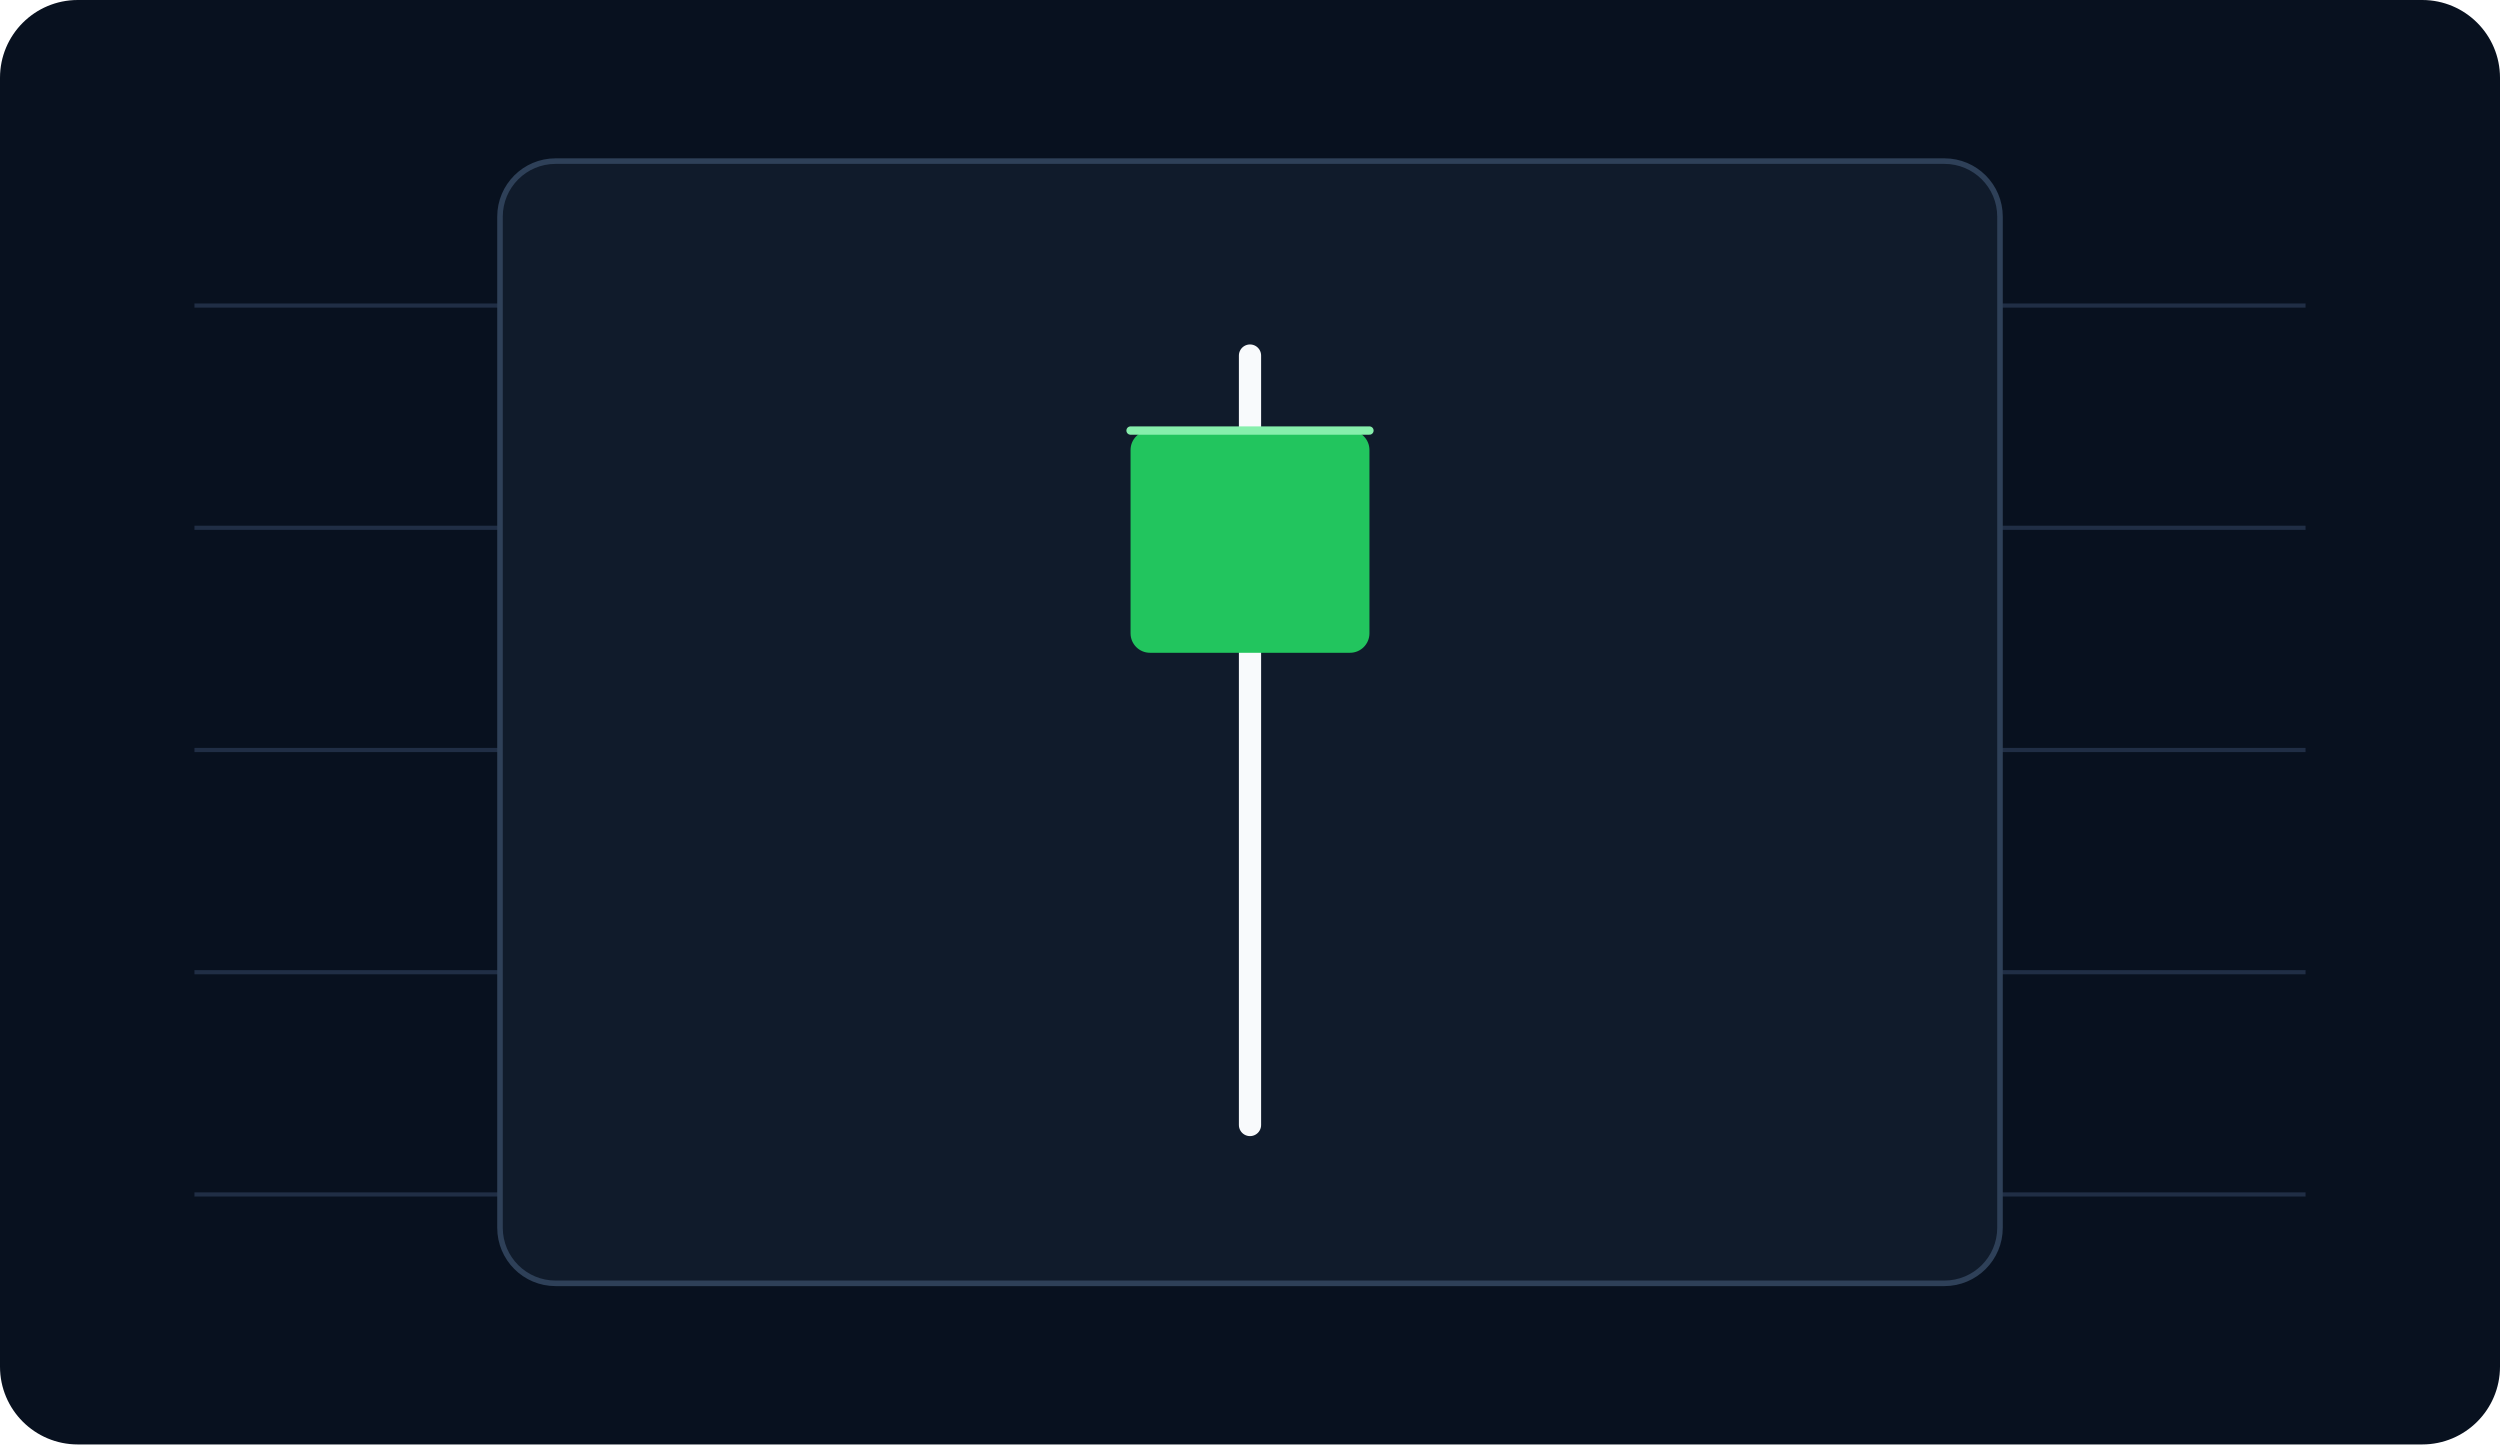
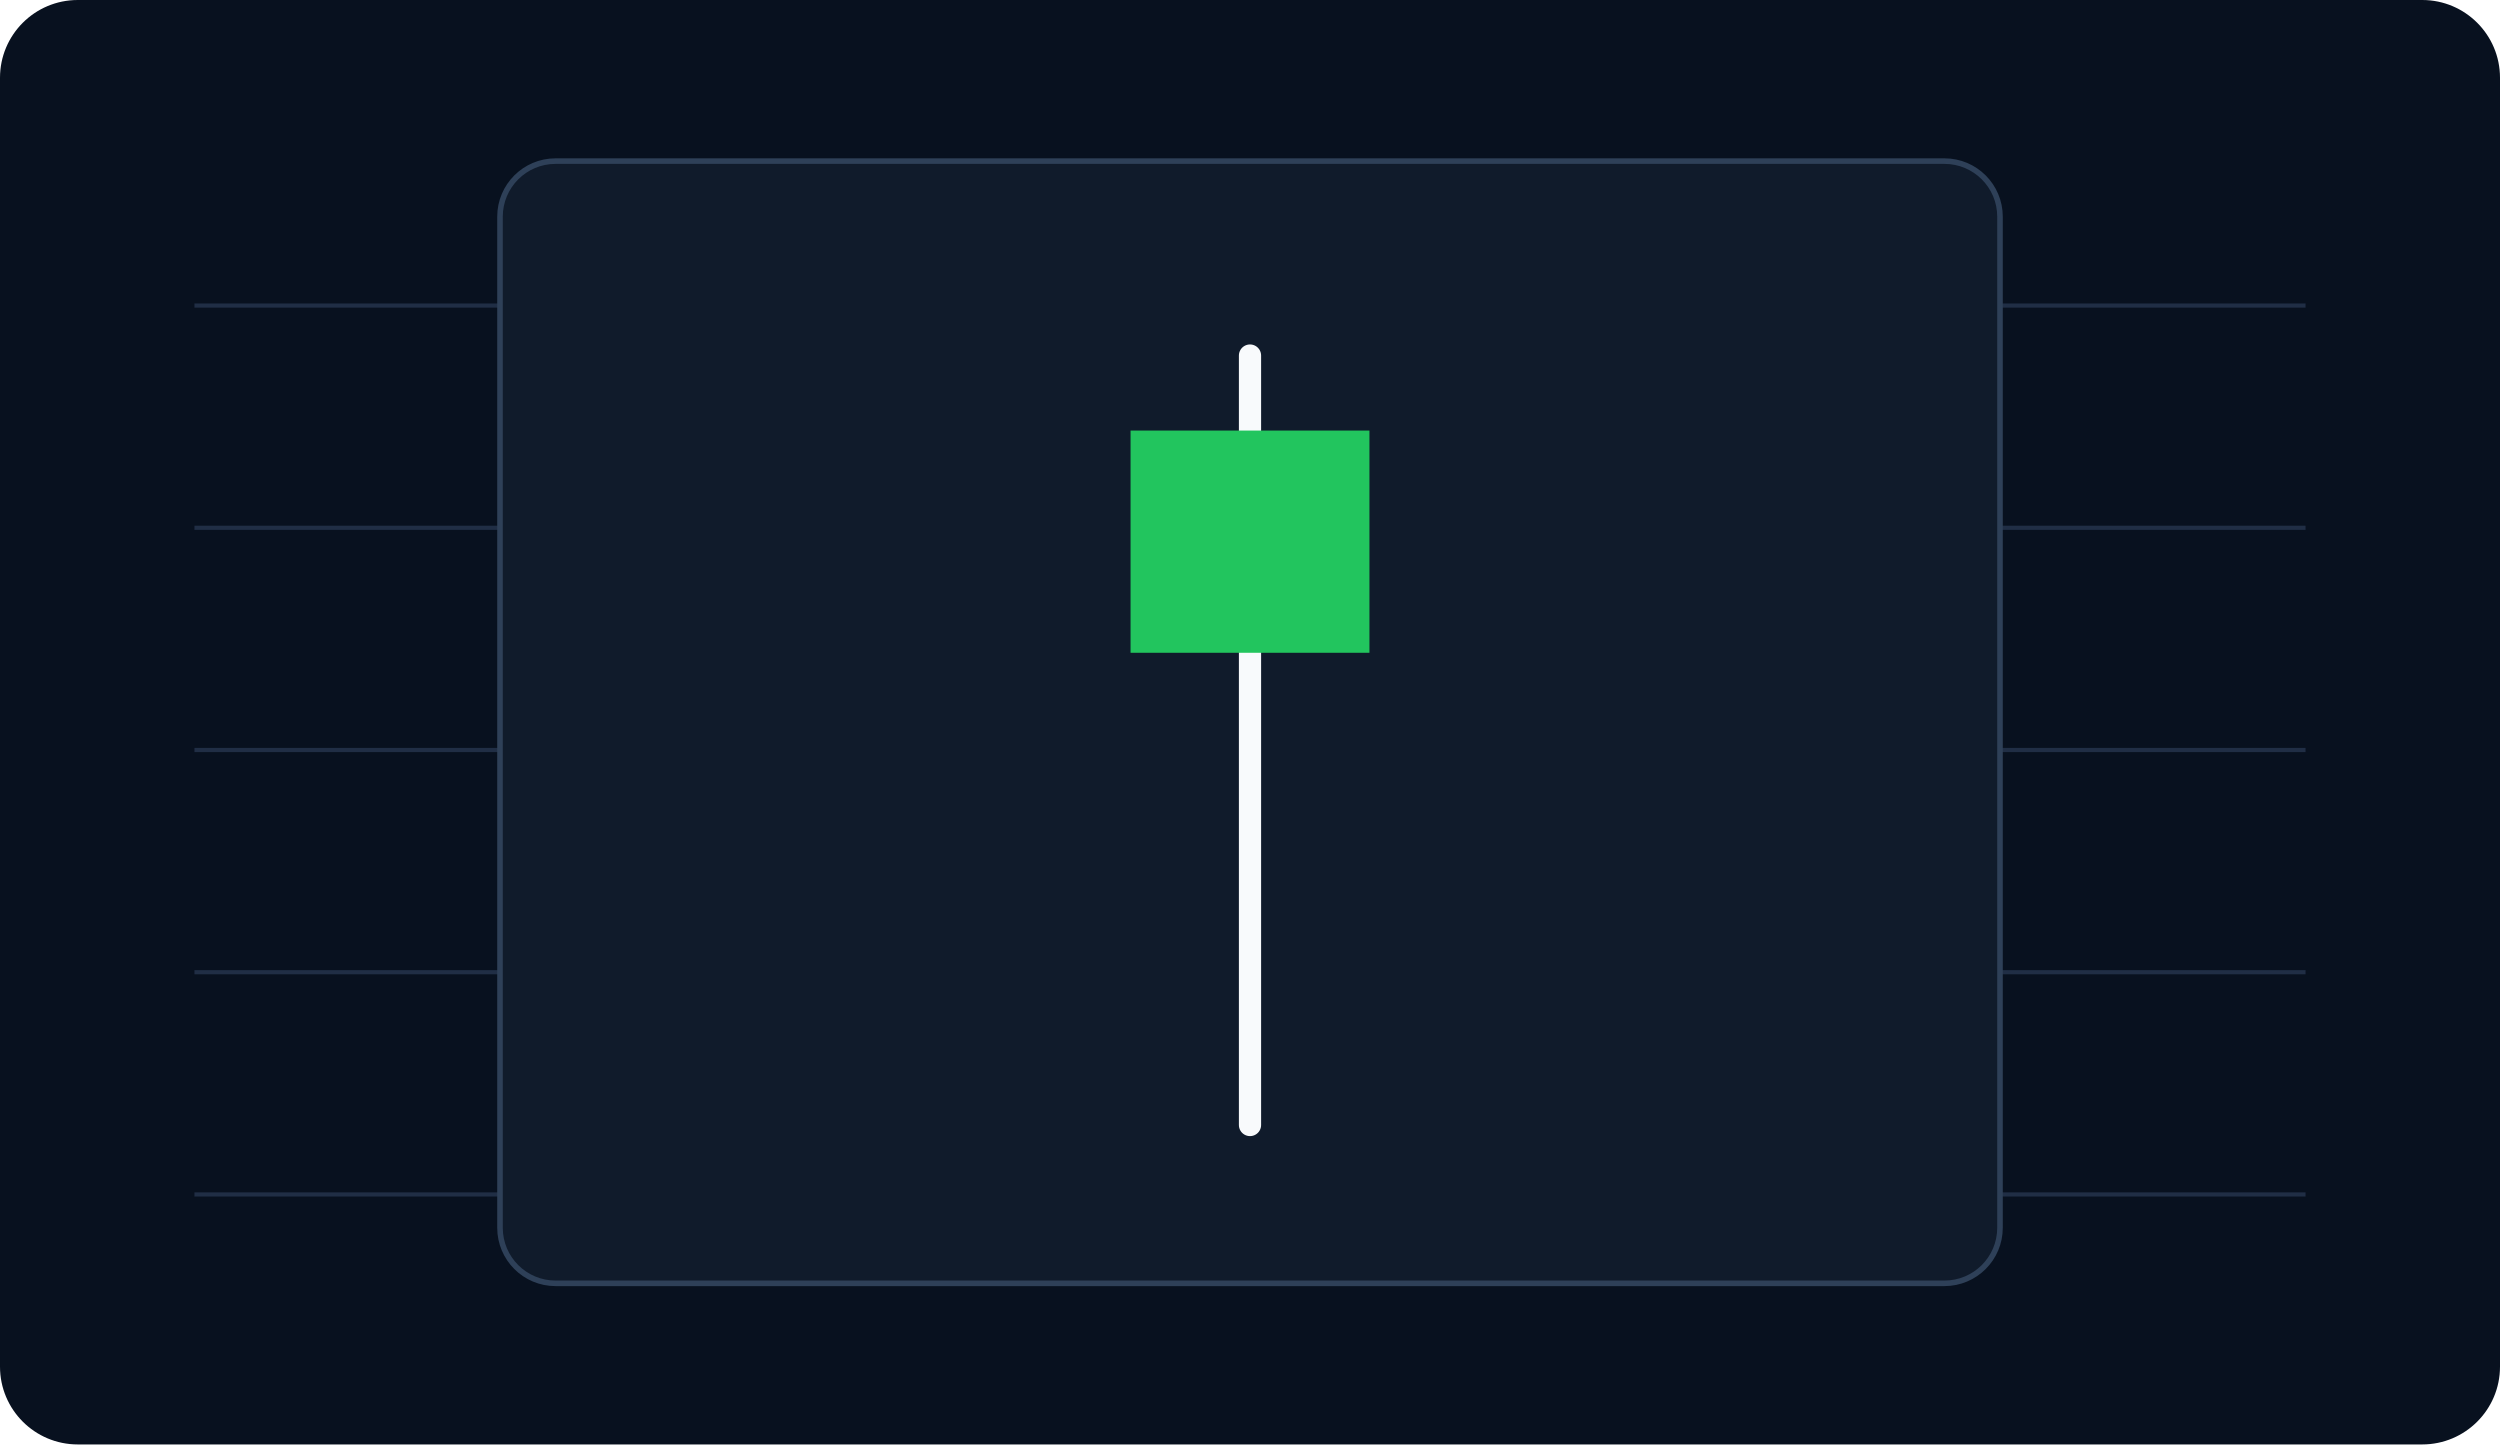
<svg xmlns="http://www.w3.org/2000/svg" viewBox="0 0 900 520" fill="none">
  <rect width="900" height="520" rx="28" fill="#08111F" />
  <g stroke="#223149" stroke-width="1.5" opacity="0.9">
    <line x1="70" y1="110" x2="830" y2="110" />
    <line x1="70" y1="190" x2="830" y2="190" />
    <line x1="70" y1="270" x2="830" y2="270" />
    <line x1="70" y1="350" x2="830" y2="350" />
    <line x1="70" y1="430" x2="830" y2="430" />
  </g>
  <rect x="180" y="58" width="540" height="404" rx="20" fill="#101B2B" stroke="#2E4058" stroke-width="2" />
  <line x1="450" y1="128" x2="450" y2="405" stroke="#F8FAFC" stroke-width="8" stroke-linecap="round" />
-   <rect x="407" y="155" width="86" height="80" rx="7" fill="#22C55E" />
-   <line x1="407" y1="155" x2="493" y2="155" stroke="#86EFAC" stroke-width="3" stroke-linecap="round" />
+   <rect x="407" y="155" width="86" height="80" fill="#22C55E" />
</svg>
